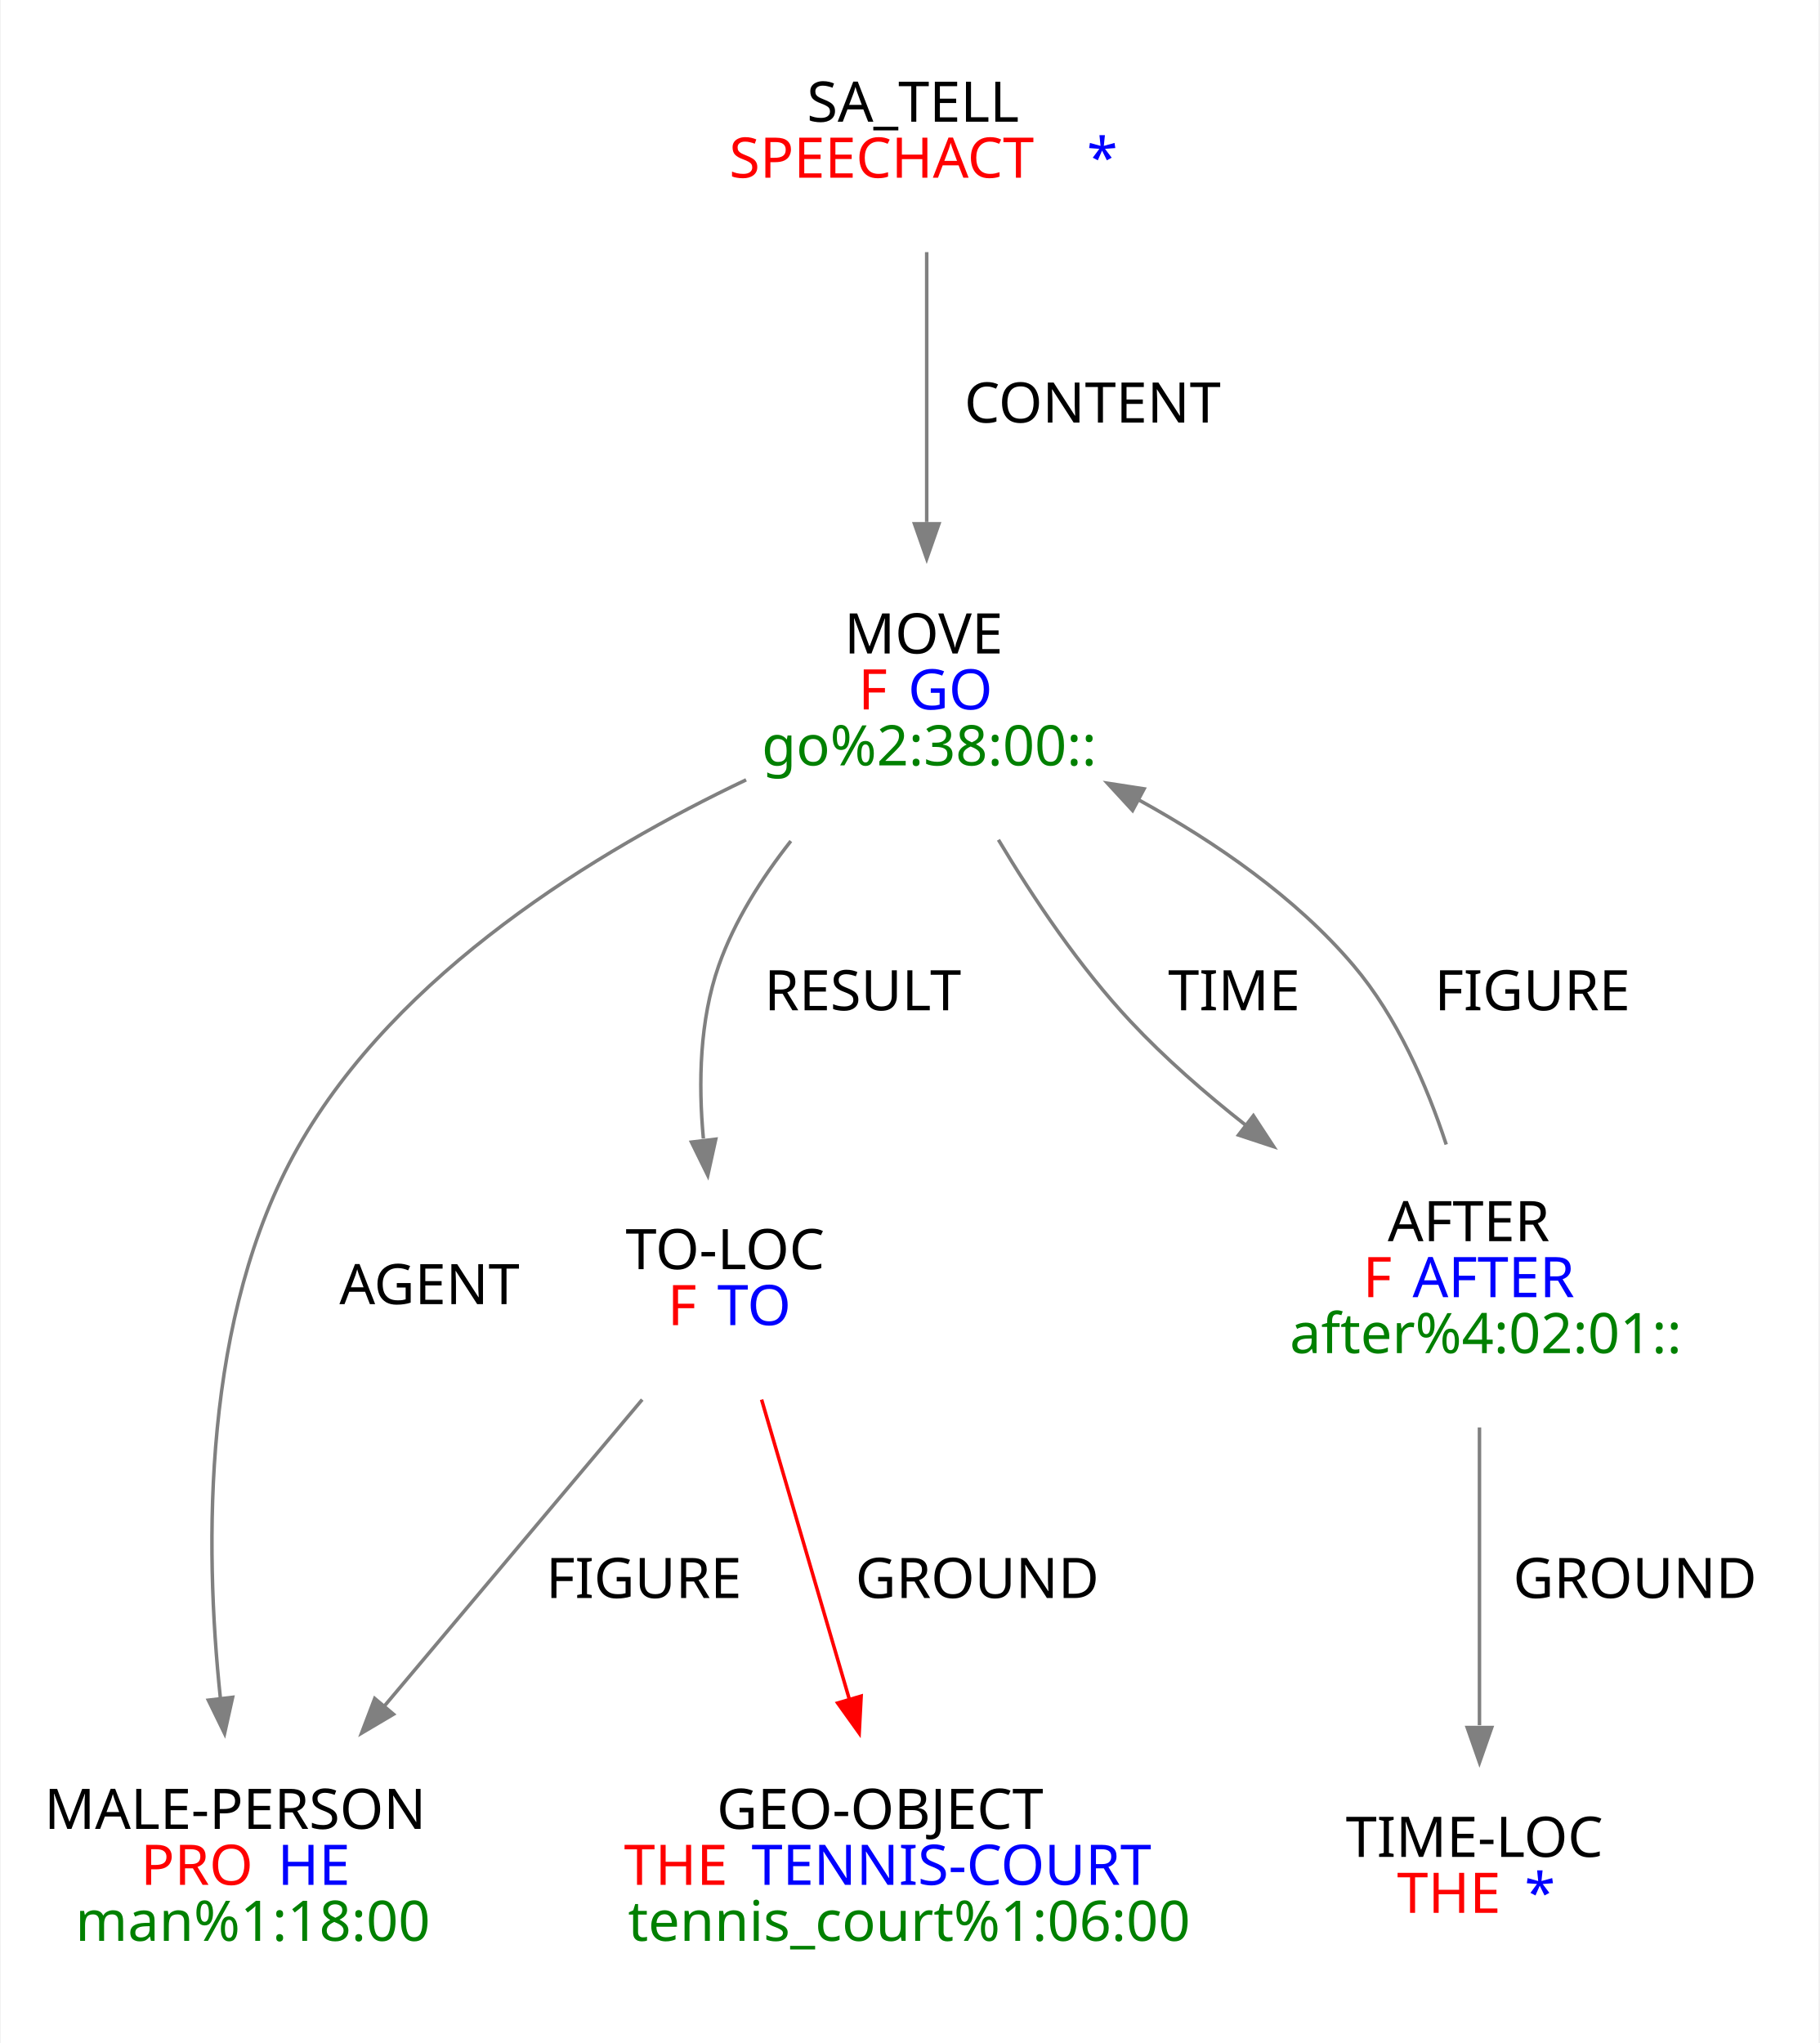
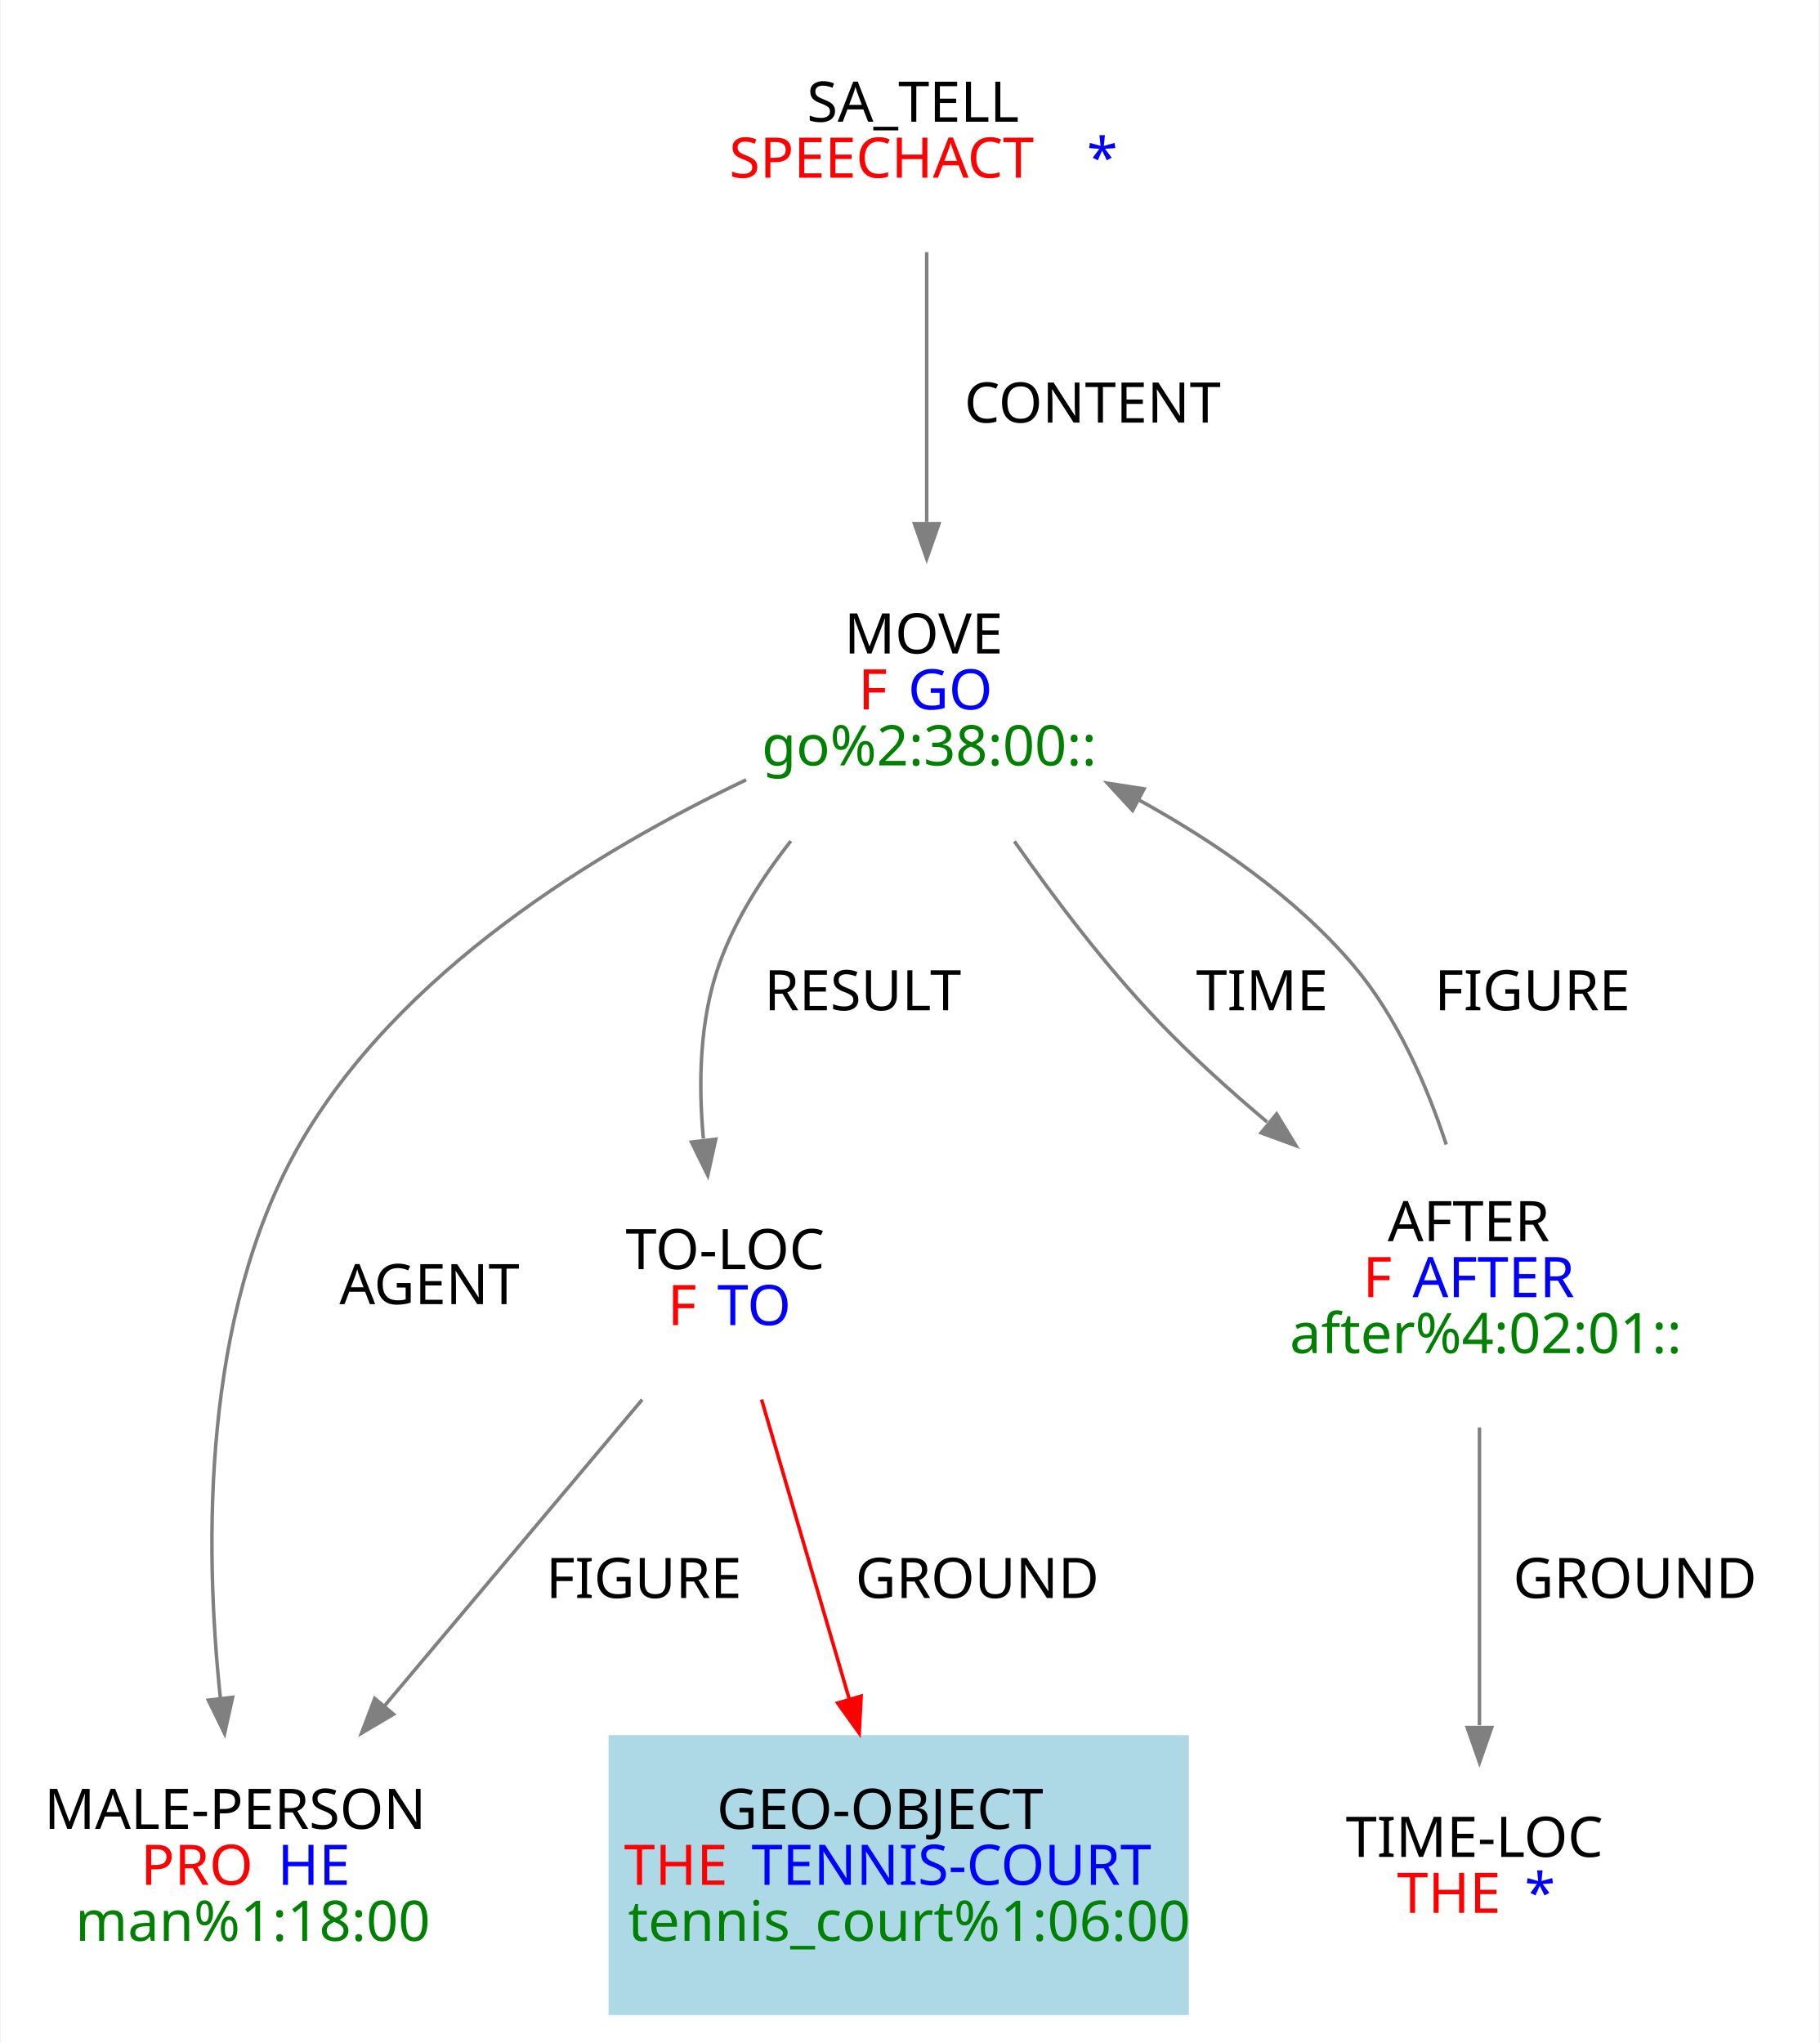
<svg xmlns="http://www.w3.org/2000/svg" xmlns:xlink="http://www.w3.org/1999/xlink" width="260pt" height="292pt" viewBox="0.00 0.00 259.79 292.00">
  <g id="graph0" class="graph" transform="scale(1 1) rotate(0) translate(4 288)">
    <polygon fill="white" stroke="transparent" points="-4,4 -4,-288 255.79,-288 255.79,4 -4,4" />
    <g id="node1" class="node">
      <g id="a_node1">
        <a xlink:href="http://trips.ihmc.us/lexicon/data/ONT::SA_TELL.xml" xlink:title="&lt;font color=&quot;green&quot;&gt;&lt;br /&gt;&lt;/font&gt; &lt;font color=&quot;black&quot;&gt;SA_TELL&lt;/font&gt; &lt;font color=&quot;green&quot;&gt;&lt;br /&gt;&lt;/font&gt; &lt;font color=&quot;red&quot;&gt;SPEECHACT&lt;/font&gt; &lt;font color=&quot;blue&quot;&gt;* &lt;/font&gt; &lt;font color=&quot;green&quot;&gt;&lt;br /&gt; &lt;/font&gt;">
          <text text-anchor="start" x="109" y="-270.6" font-family="Work Sans" font-size="8.00"> </text>
          <text text-anchor="start" x="111.22" y="-270.6" font-family="Work Sans" font-size="8.00">SA_TELL</text>
          <text text-anchor="start" x="145.46" y="-270.6" font-family="Work Sans" font-size="8.00"> </text>
          <text text-anchor="start" x="97.89" y="-262.6" font-family="Work Sans" font-size="8.00"> </text>
          <text text-anchor="start" x="100.11" y="-262.6" font-family="Work Sans" font-size="8.00" fill="red">SPEECHACT</text>
          <text text-anchor="start" x="149.01" y="-262.6" font-family="Work Sans" font-size="8.00"> </text>
          <text text-anchor="start" x="151.23" y="-262.6" font-family="Work Sans" font-size="8.00" fill="blue">* </text>
          <text text-anchor="start" x="156.57" y="-262.6" font-family="Work Sans" font-size="8.00"> </text>
          <text text-anchor="start" x="127.23" y="-254.6" font-family="Work Sans" font-size="8.00" fill="green"> </text>
        </a>
      </g>
    </g>
    <g id="node2" class="node">
      <g id="a_node2">
        <a xlink:href="http://trips.ihmc.us/lexicon/data/ONT::MOVE.xml" xlink:title="&lt;font color=&quot;green&quot;&gt;&lt;br /&gt;&lt;/font&gt; &lt;font color=&quot;black&quot;&gt;MOVE&lt;/font&gt; &lt;font color=&quot;green&quot;&gt;&lt;br /&gt;&lt;/font&gt; &lt;font color=&quot;red&quot;&gt;F&lt;/font&gt; &lt;font color=&quot;blue&quot;&gt;GO&lt;/font&gt; &lt;font color=&quot;green&quot;&gt;&lt;br /&gt;&lt;/font&gt; &lt;font color=&quot;green&quot;&gt;go%2:38:00::&lt;/font&gt; &lt;font color=&quot;green&quot;&gt;&lt;br /&gt; &lt;/font&gt;">
          <text text-anchor="start" x="114.34" y="-194.6" font-family="Work Sans" font-size="8.00"> </text>
          <text text-anchor="start" x="116.56" y="-194.6" font-family="Work Sans" font-size="8.00">MOVE</text>
          <text text-anchor="start" x="140.12" y="-194.6" font-family="Work Sans" font-size="8.00"> </text>
          <text text-anchor="start" x="116.34" y="-186.6" font-family="Work Sans" font-size="8.00"> </text>
          <text text-anchor="start" x="118.56" y="-186.6" font-family="Work Sans" font-size="8.00" fill="red">F</text>
          <text text-anchor="start" x="123.45" y="-186.6" font-family="Work Sans" font-size="8.00"> </text>
          <text text-anchor="start" x="125.67" y="-186.6" font-family="Work Sans" font-size="8.00" fill="blue">GO</text>
          <text text-anchor="start" x="138.12" y="-186.6" font-family="Work Sans" font-size="8.00"> </text>
          <text text-anchor="start" x="102.54" y="-178.6" font-family="Work Sans" font-size="8.00"> </text>
          <text text-anchor="start" x="104.77" y="-178.6" font-family="Work Sans" font-size="8.00" fill="green">go%2:38:00::</text>
          <text text-anchor="start" x="151.91" y="-178.6" font-family="Work Sans" font-size="8.00"> </text>
          <text text-anchor="start" x="127.23" y="-170.6" font-family="Work Sans" font-size="8.00" fill="green"> </text>
        </a>
      </g>
    </g>
-     <g id="edge5" class="edge">
+     <g id="edge7" class="edge">
      <path fill="none" stroke="grey" stroke-width="0.5" d="M128.34,-251.96C128.34,-241.04 128.34,-226.02 128.34,-213.39" />
      <polygon fill="grey" stroke="grey" stroke-width="0.5" points="130.09,-213.14 128.34,-208.14 126.59,-213.14 130.09,-213.14" />
      <text text-anchor="middle" x="152.05" y="-227.6" font-family="Work Sans" font-size="8.00"> CONTENT   </text>
    </g>
    <g id="node3" class="node">
      <g id="a_node3">
        <a xlink:href="http://trips.ihmc.us/lexicon/data/ONT::MALE-PERSON.xml" xlink:title="&lt;font color=&quot;green&quot;&gt;&lt;br /&gt;&lt;/font&gt; &lt;font color=&quot;black&quot;&gt;MALE-PERSON&lt;/font&gt; &lt;font color=&quot;green&quot;&gt;&lt;br /&gt;&lt;/font&gt; &lt;font color=&quot;red&quot;&gt;PRO&lt;/font&gt; &lt;font color=&quot;blue&quot;&gt;HE&lt;/font&gt; &lt;font color=&quot;green&quot;&gt;&lt;br /&gt;&lt;/font&gt; &lt;font color=&quot;green&quot;&gt;man%1:18:00&lt;/font&gt; &lt;font color=&quot;green&quot;&gt;&lt;br /&gt; &lt;/font&gt;">
          <text text-anchor="start" x="0" y="-26.6" font-family="Work Sans" font-size="8.00"> </text>
          <text text-anchor="start" x="2.22" y="-26.6" font-family="Work Sans" font-size="8.00">MALE-PERSON</text>
          <text text-anchor="start" x="60.46" y="-26.6" font-family="Work Sans" font-size="8.00"> </text>
          <text text-anchor="start" x="13.78" y="-18.6" font-family="Work Sans" font-size="8.00"> </text>
          <text text-anchor="start" x="16" y="-18.6" font-family="Work Sans" font-size="8.00" fill="red">PRO</text>
          <text text-anchor="start" x="33.34" y="-18.6" font-family="Work Sans" font-size="8.00"> </text>
          <text text-anchor="start" x="35.56" y="-18.6" font-family="Work Sans" font-size="8.00" fill="blue">HE</text>
          <text text-anchor="start" x="46.68" y="-18.6" font-family="Work Sans" font-size="8.00"> </text>
          <text text-anchor="start" x="4.43" y="-10.6" font-family="Work Sans" font-size="8.00"> </text>
          <text text-anchor="start" x="6.66" y="-10.6" font-family="Work Sans" font-size="8.00" fill="green">man%1:18:00</text>
          <text text-anchor="start" x="56.02" y="-10.6" font-family="Work Sans" font-size="8.00"> </text>
          <text text-anchor="start" x="30.23" y="-2.6" font-family="Work Sans" font-size="8.00" fill="green"> </text>
        </a>
      </g>
    </g>
    <g id="edge4" class="edge">
      <path fill="none" stroke="grey" stroke-width="0.5" d="M102.53,-176.54C81.35,-166.47 52.62,-149.05 38.47,-124 24.84,-99.87 25.07,-67.32 27.39,-45.32" />
      <polygon fill="grey" stroke="grey" stroke-width="0.5" points="29.14,-45.41 27.99,-40.24 25.67,-45 29.14,-45.41" />
      <text text-anchor="middle" x="57.28" y="-101.6" font-family="Work Sans" font-size="8.00"> AGENT   </text>
    </g>
    <g id="node4" class="node">
      <g id="a_node4">
        <a xlink:href="http://trips.ihmc.us/lexicon/data/ONT::TO-LOC.xml" xlink:title="&lt;font color=&quot;green&quot;&gt;&lt;br /&gt;&lt;/font&gt; &lt;font color=&quot;black&quot;&gt;TO-LOC&lt;/font&gt; &lt;font color=&quot;green&quot;&gt;&lt;br /&gt;&lt;/font&gt; &lt;font color=&quot;red&quot;&gt;F&lt;/font&gt; &lt;font color=&quot;blue&quot;&gt;TO&lt;/font&gt; &lt;font color=&quot;green&quot;&gt;&lt;br /&gt; &lt;/font&gt;">
          <text text-anchor="start" x="83.08" y="-106.6" font-family="Work Sans" font-size="8.00"> </text>
          <text text-anchor="start" x="85.3" y="-106.6" font-family="Work Sans" font-size="8.00">TO-LOC</text>
          <text text-anchor="start" x="115.38" y="-106.6" font-family="Work Sans" font-size="8.00"> </text>
          <text text-anchor="start" x="89.08" y="-98.6" font-family="Work Sans" font-size="8.00"> </text>
          <text text-anchor="start" x="91.3" y="-98.6" font-family="Work Sans" font-size="8.00" fill="red">F</text>
          <text text-anchor="start" x="96.19" y="-98.6" font-family="Work Sans" font-size="8.00"> </text>
          <text text-anchor="start" x="98.41" y="-98.6" font-family="Work Sans" font-size="8.00" fill="blue">TO</text>
          <text text-anchor="start" x="109.38" y="-98.6" font-family="Work Sans" font-size="8.00"> </text>
          <text text-anchor="start" x="99.23" y="-90.6" font-family="Work Sans" font-size="8.00" fill="green"> </text>
        </a>
      </g>
    </g>
-     <g id="edge8" class="edge">
+     <g id="edge2" class="edge">
      <path fill="none" stroke="grey" stroke-width="0.5" d="M108.92,-167.79C104.72,-162.46 100.86,-156.37 98.62,-150 95.88,-142.21 95.69,-133.19 96.42,-125.28" />
      <polygon fill="grey" stroke="grey" stroke-width="0.5" points="98.19,-125.18 97.05,-120.01 94.72,-124.76 98.19,-125.18" />
      <text text-anchor="middle" x="119.2" y="-143.6" font-family="Work Sans" font-size="8.00"> RESULT   </text>
    </g>
    <g id="node6" class="node">
      <g id="a_node6">
        <a xlink:href="http://trips.ihmc.us/lexicon/data/ONT::AFTER.xml" xlink:title="&lt;font color=&quot;green&quot;&gt;&lt;br /&gt;&lt;/font&gt; &lt;font color=&quot;black&quot;&gt;AFTER&lt;/font&gt; &lt;font color=&quot;green&quot;&gt;&lt;br /&gt;&lt;/font&gt; &lt;font color=&quot;red&quot;&gt;F&lt;/font&gt; &lt;font color=&quot;blue&quot;&gt;AFTER&lt;/font&gt; &lt;font color=&quot;green&quot;&gt;&lt;br /&gt;&lt;/font&gt; &lt;font color=&quot;green&quot;&gt;after%4:02:01::&lt;/font&gt; &lt;font color=&quot;green&quot;&gt;&lt;br /&gt; &lt;/font&gt;">
          <text text-anchor="start" x="192.01" y="-110.6" font-family="Work Sans" font-size="8.00"> </text>
          <text text-anchor="start" x="194.23" y="-110.6" font-family="Work Sans" font-size="8.00">AFTER</text>
          <text text-anchor="start" x="220.45" y="-110.6" font-family="Work Sans" font-size="8.00"> </text>
          <text text-anchor="start" x="188.45" y="-102.6" font-family="Work Sans" font-size="8.00"> </text>
          <text text-anchor="start" x="190.67" y="-102.6" font-family="Work Sans" font-size="8.00" fill="red">F</text>
          <text text-anchor="start" x="195.56" y="-102.6" font-family="Work Sans" font-size="8.00"> </text>
          <text text-anchor="start" x="197.78" y="-102.6" font-family="Work Sans" font-size="8.00" fill="blue">AFTER</text>
          <text text-anchor="start" x="224.01" y="-102.6" font-family="Work Sans" font-size="8.00"> </text>
          <text text-anchor="start" x="177.99" y="-94.6" font-family="Work Sans" font-size="8.00"> </text>
          <text text-anchor="start" x="180.21" y="-94.6" font-family="Work Sans" font-size="8.00" fill="green">after%4:02:01::</text>
          <text text-anchor="start" x="234.47" y="-94.6" font-family="Work Sans" font-size="8.00"> </text>
          <text text-anchor="start" x="206.23" y="-86.6" font-family="Work Sans" font-size="8.00" fill="green"> </text>
        </a>
      </g>
    </g>
-     <g id="edge6" class="edge">
-       <path fill="none" stroke="grey" stroke-width="0.5" d="M138.59,-167.97C143.65,-159.51 150.22,-149.74 157.48,-142 162.39,-136.76 168.13,-131.75 173.92,-127.19" />
-       <polygon fill="grey" stroke="grey" stroke-width="0.5" points="175.03,-128.54 177.93,-124.11 172.9,-125.77 175.03,-128.54" />
-       <text text-anchor="middle" x="172.27" y="-143.6" font-family="Work Sans" font-size="8.00"> TIME   </text>
+     <g id="edge1" class="edge">
+       <path fill="none" stroke="grey" stroke-width="0.5" d="M140.87,-167.76C146.69,-159.45 153.97,-149.85 161.48,-142 166.21,-137.05 171.61,-132.16 176.99,-127.64" />
+       <polygon fill="grey" stroke="grey" stroke-width="0.5" points="178.35,-128.79 181.1,-124.26 176.13,-126.08 178.35,-128.79" />
+       <text text-anchor="middle" x="176.27" y="-143.6" font-family="Work Sans" font-size="8.00"> TIME   </text>
    </g>
-     <g id="edge2" class="edge">
+     <g id="edge5" class="edge">
      <path fill="none" stroke="grey" stroke-width="0.5" d="M87.68,-87.96C77.37,-75.7 62.63,-58.19 50.82,-44.15" />
      <polygon fill="grey" stroke="grey" stroke-width="0.5" points="52.13,-42.99 47.57,-40.29 49.45,-45.24 52.13,-42.99" />
      <text text-anchor="middle" x="87.9" y="-59.6" font-family="Work Sans" font-size="8.00"> FIGURE   </text>
    </g>
    <g id="node5" class="node">
      <g id="a_node5">
        <a xlink:href="http://trips.ihmc.us/lexicon/data/ONT::GEO-OBJECT.xml" xlink:title="&lt;font color=&quot;green&quot;&gt;&lt;br /&gt;&lt;/font&gt; &lt;font color=&quot;black&quot;&gt;GEO-OBJECT&lt;/font&gt; &lt;font color=&quot;green&quot;&gt;&lt;br /&gt;&lt;/font&gt; &lt;font color=&quot;red&quot;&gt;THE&lt;/font&gt; &lt;font color=&quot;blue&quot;&gt;TENNIS-COURT&lt;/font&gt; &lt;font color=&quot;green&quot;&gt;&lt;br /&gt;&lt;/font&gt; &lt;font color=&quot;green&quot;&gt;tennis_court%1:06:00&lt;/font&gt; &lt;font color=&quot;green&quot;&gt;&lt;br /&gt; &lt;/font&gt;">
+           <polygon fill="lightblue" stroke="transparent" points="165.81,-40 82.87,-40 82.87,0 165.81,0 165.81,-40" />
          <text text-anchor="start" x="96.12" y="-26.6" font-family="Work Sans" font-size="8.00"> </text>
          <text text-anchor="start" x="98.34" y="-26.6" font-family="Work Sans" font-size="8.00">GEO-OBJECT</text>
          <text text-anchor="start" x="150.34" y="-26.6" font-family="Work Sans" font-size="8.00"> </text>
          <text text-anchor="start" x="82.86" y="-18.6" font-family="Work Sans" font-size="8.00"> </text>
          <text text-anchor="start" x="85.08" y="-18.6" font-family="Work Sans" font-size="8.00" fill="red">THE</text>
          <text text-anchor="start" x="101.08" y="-18.6" font-family="Work Sans" font-size="8.00"> </text>
          <text text-anchor="start" x="103.3" y="-18.6" font-family="Work Sans" font-size="8.00" fill="blue">TENNIS-COURT</text>
          <text text-anchor="start" x="163.6" y="-18.6" font-family="Work Sans" font-size="8.00"> </text>
          <text text-anchor="start" x="83.42" y="-10.6" font-family="Work Sans" font-size="8.00"> </text>
          <text text-anchor="start" x="85.65" y="-10.6" font-family="Work Sans" font-size="8.00" fill="green">tennis_court%1:06:00</text>
          <text text-anchor="start" x="163.03" y="-10.6" font-family="Work Sans" font-size="8.00"> </text>
          <text text-anchor="start" x="123.23" y="-2.6" font-family="Work Sans" font-size="8.00" fill="green"> </text>
        </a>
      </g>
    </g>
    <g id="edge3" class="edge">
      <path fill="none" stroke="red" stroke-width="0.5" d="M104.74,-87.96C108.24,-76.02 113.19,-59.08 117.25,-45.24" />
      <polygon fill="red" stroke="red" stroke-width="0.5" points="118.97,-45.58 118.69,-40.29 115.61,-44.59 118.97,-45.58" />
      <text text-anchor="middle" x="135.56" y="-59.6" font-family="Work Sans" font-size="8.00"> GROUND   </text>
    </g>
-     <g id="edge1" class="edge">
+     <g id="edge6" class="edge">
      <path fill="none" stroke="grey" stroke-width="0.5" d="M202.59,-124.42C199.79,-132.96 195.54,-142.68 189.34,-150 181.07,-159.76 169.55,-167.66 158.74,-173.62" />
      <polygon fill="grey" stroke="grey" stroke-width="0.5" points="157.76,-172.16 154.17,-176.06 159.41,-175.25 157.76,-172.16" />
      <text text-anchor="middle" x="214.9" y="-143.6" font-family="Work Sans" font-size="8.00"> FIGURE   </text>
    </g>
    <g id="node7" class="node">
      <g id="a_node7">
        <a xlink:href="http://trips.ihmc.us/lexicon/data/ONT::TIME-LOC.xml" xlink:title="&lt;font color=&quot;green&quot;&gt;&lt;br /&gt;&lt;/font&gt; &lt;font color=&quot;black&quot;&gt;TIME-LOC&lt;/font&gt; &lt;font color=&quot;green&quot;&gt;&lt;br /&gt;&lt;/font&gt; &lt;font color=&quot;red&quot;&gt;THE&lt;/font&gt; &lt;font color=&quot;blue&quot;&gt;* &lt;/font&gt; &lt;font color=&quot;green&quot;&gt;&lt;br /&gt; &lt;/font&gt;">
          <text text-anchor="start" x="186.01" y="-22.6" font-family="Work Sans" font-size="8.00"> </text>
          <text text-anchor="start" x="188.23" y="-22.6" font-family="Work Sans" font-size="8.00">TIME-LOC</text>
          <text text-anchor="start" x="226.45" y="-22.6" font-family="Work Sans" font-size="8.00"> </text>
          <text text-anchor="start" x="193.34" y="-14.6" font-family="Work Sans" font-size="8.00"> </text>
          <text text-anchor="start" x="195.56" y="-14.6" font-family="Work Sans" font-size="8.00" fill="red">THE</text>
          <text text-anchor="start" x="211.56" y="-14.6" font-family="Work Sans" font-size="8.00"> </text>
          <text text-anchor="start" x="213.78" y="-14.6" font-family="Work Sans" font-size="8.00" fill="blue">* </text>
          <text text-anchor="start" x="219.12" y="-14.6" font-family="Work Sans" font-size="8.00"> </text>
          <text text-anchor="start" x="206.23" y="-6.6" font-family="Work Sans" font-size="8.00" fill="green"> </text>
        </a>
      </g>
    </g>
-     <g id="edge7" class="edge">
+     <g id="edge8" class="edge">
      <path fill="none" stroke="grey" stroke-width="0.5" d="M207.34,-83.98C207.34,-71.23 207.34,-54.45 207.34,-41.42" />
      <polygon fill="grey" stroke="grey" stroke-width="0.5" points="209.09,-41.09 207.34,-36.09 205.59,-41.09 209.09,-41.09" />
      <text text-anchor="middle" x="229.56" y="-59.6" font-family="Work Sans" font-size="8.00"> GROUND   </text>
    </g>
  </g>
</svg>
